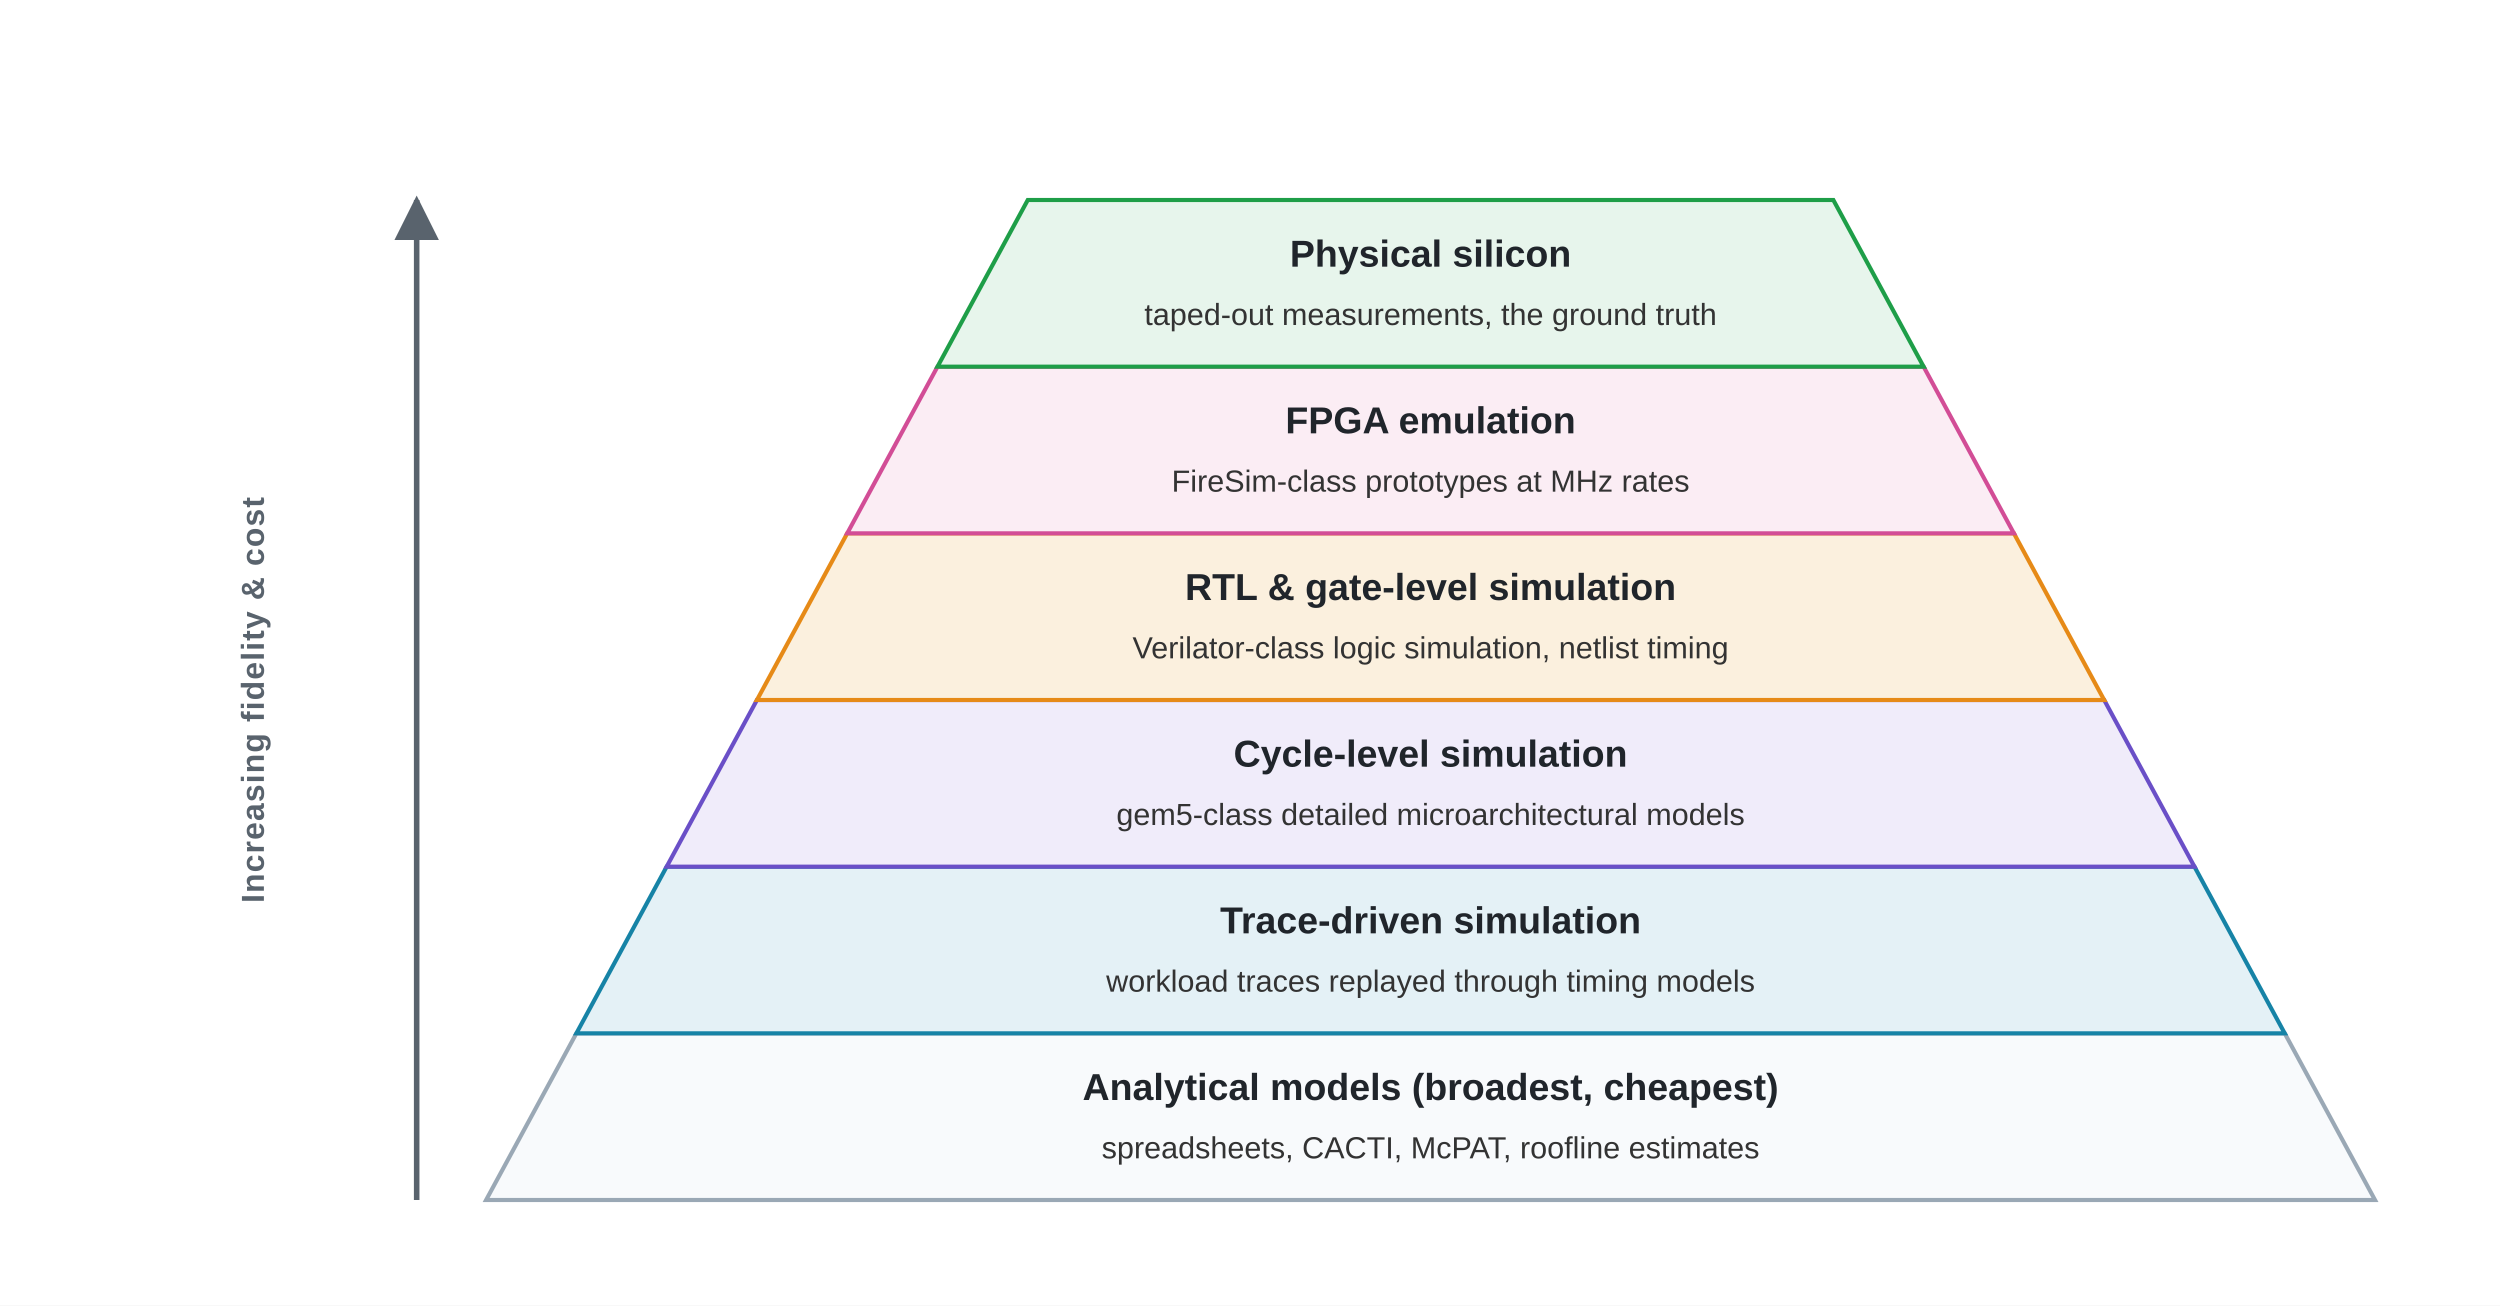
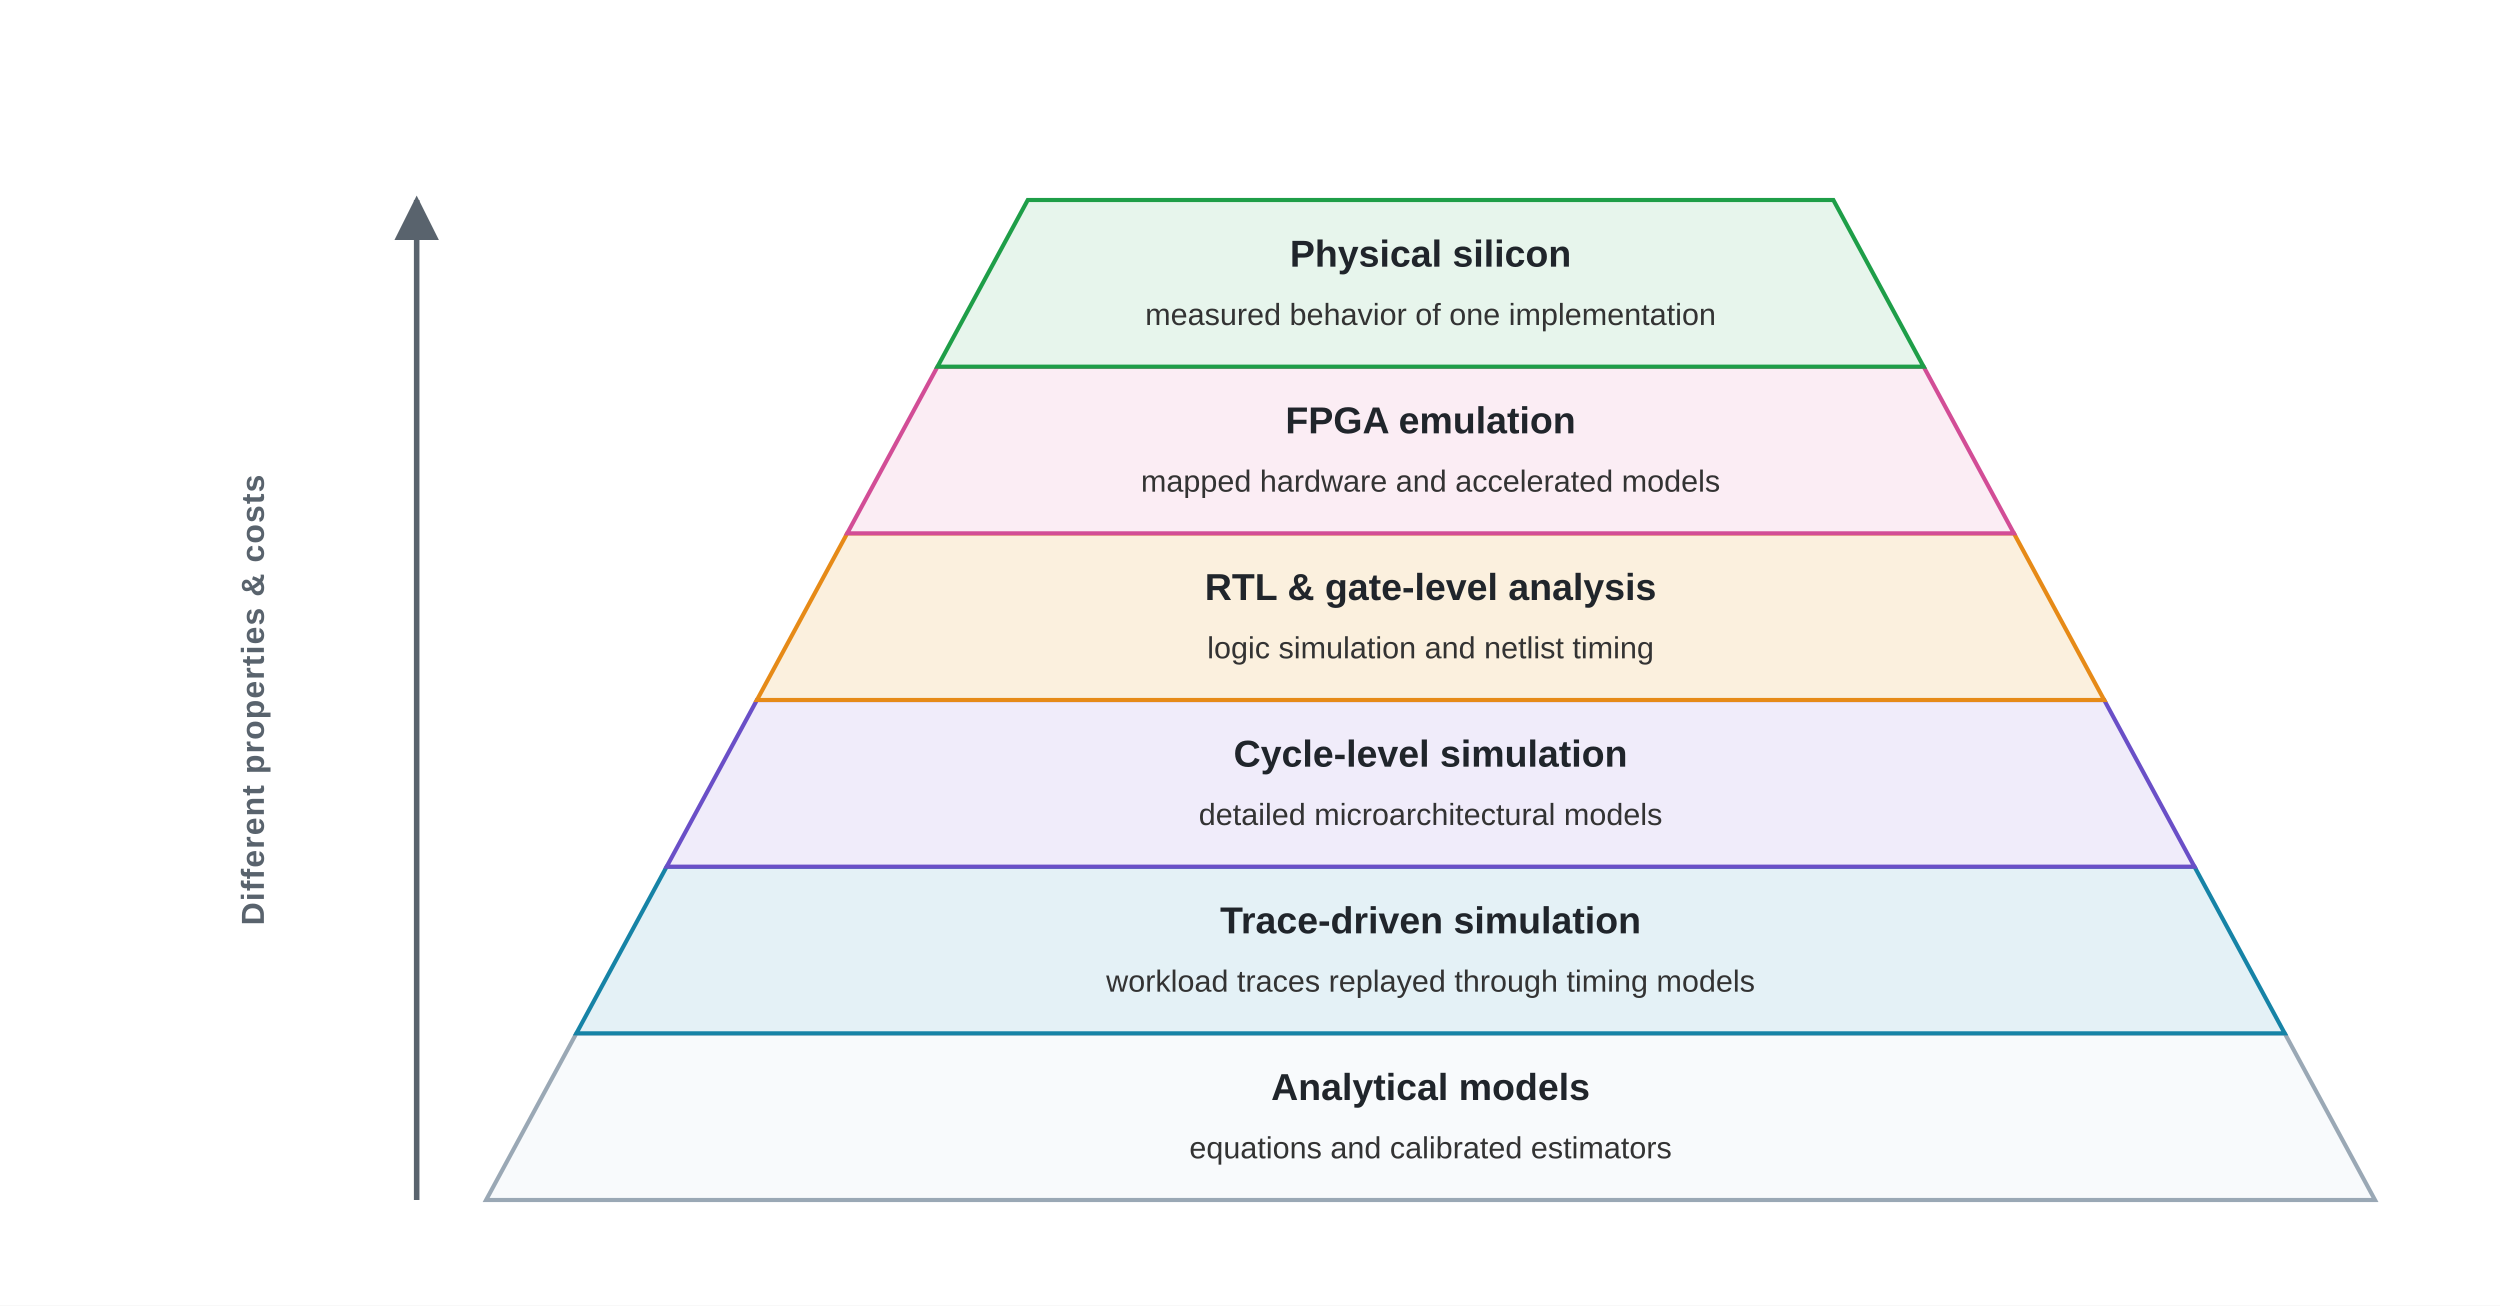
<svg xmlns="http://www.w3.org/2000/svg" viewBox="0 0 900 470" role="img" aria-labelledby="pyr-title pyr-desc">
  <defs>
    <marker id="arrow-up" viewBox="0 0 10 10" refX="9" refY="5" markerWidth="8" markerHeight="8" orient="auto">
      <path d="M 0 0 L 10 5 L 0 10 z" fill="#59636D" />
    </marker>
    <style>
      .font { font-family: Arial, Helvetica, sans-serif; }
      .axis-label { font-size: 11.5px; font-weight: 700; fill: #59636D; letter-spacing: 0.4px; }
      .tier-title { font-size: 13.5px; font-weight: 700; fill: #20252B; }
      .tier-sub { font-size: 11px; fill: #333333; }
      .t1 { fill: #F8FAFC; stroke: #9AA8B5; stroke-width: 1.5; }
      .t2 { fill: #E4F1F6; stroke: #1683A6; stroke-width: 1.5; }
      .t3 { fill: #F0ECFA; stroke: #6A4FC7; stroke-width: 1.5; }
      .t4 { fill: #FBF0DE; stroke: #E68A17; stroke-width: 1.5; }
      .t5 { fill: #FBEDF4; stroke: #D24D96; stroke-width: 1.5; }
      .t6 { fill: #E7F5EC; stroke: #1E9E48; stroke-width: 1.5; }
    </style>
  </defs>
  <rect width="900" height="470" fill="#FFFFFF" />
  <g class="font">
    <polygon class="t1" points="175,432 855,432 822.5,372 207.5,372" />
-     <text class="tier-title" x="515" y="396" text-anchor="middle">Analytical models (broadest, cheapest)</text>
-     <text class="tier-sub" x="515" y="417" text-anchor="middle">spreadsheets, CACTI, McPAT, roofline estimates</text>
+     <text class="tier-title" x="515" y="396" text-anchor="middle">Analytical models</text>
+     <text class="tier-sub" x="515" y="417" text-anchor="middle">equations and calibrated estimators</text>
    <polygon class="t2" points="207.5,372 822.5,372 790,312 240,312" />
    <text class="tier-title" x="515" y="336" text-anchor="middle">Trace-driven simulation</text>
    <text class="tier-sub" x="515" y="357" text-anchor="middle">workload traces replayed through timing models</text>
    <polygon class="t3" points="240,312 790,312 757.5,252 272.5,252" />
    <text class="tier-title" x="515" y="276" text-anchor="middle">Cycle-level simulation</text>
-     <text class="tier-sub" x="515" y="297" text-anchor="middle">gem5-class detailed microarchitectural models</text>
+     <text class="tier-sub" x="515" y="297" text-anchor="middle">detailed microarchitectural models</text>
    <polygon class="t4" points="272.5,252 757.5,252 725,192 305,192" />
-     <text class="tier-title" x="515" y="216" text-anchor="middle">RTL &amp; gate-level simulation</text>
-     <text class="tier-sub" x="515" y="237" text-anchor="middle">Verilator-class logic simulation, netlist timing</text>
+     <text class="tier-title" x="515" y="216" text-anchor="middle">RTL &amp; gate-level analysis</text>
+     <text class="tier-sub" x="515" y="237" text-anchor="middle">logic simulation and netlist timing</text>
    <polygon class="t5" points="305,192 725,192 692.5,132 337.5,132" />
    <text class="tier-title" x="515" y="156" text-anchor="middle">FPGA emulation</text>
-     <text class="tier-sub" x="515" y="177" text-anchor="middle">FireSim-class prototypes at MHz rates</text>
+     <text class="tier-sub" x="515" y="177" text-anchor="middle">mapped hardware and accelerated models</text>
    <polygon class="t6" points="337.5,132 692.5,132 660,72 370,72" />
    <text class="tier-title" x="515" y="96" text-anchor="middle">Physical silicon</text>
-     <text class="tier-sub" x="515" y="117" text-anchor="middle">taped-out measurements, the ground truth</text>
+     <text class="tier-sub" x="515" y="117" text-anchor="middle">measured behavior of one implementation</text>
    <line x1="150" y1="432" x2="150" y2="72" stroke="#59636D" stroke-width="2" marker-end="url(#arrow-up)" />
-     <text class="axis-label" x="95" y="252" text-anchor="middle" transform="rotate(-90 95 252)">Increasing fidelity &amp; cost</text>
+     <text class="axis-label" x="95" y="252" text-anchor="middle" transform="rotate(-90 95 252)">Different properties &amp; costs</text>
  </g>
</svg>
